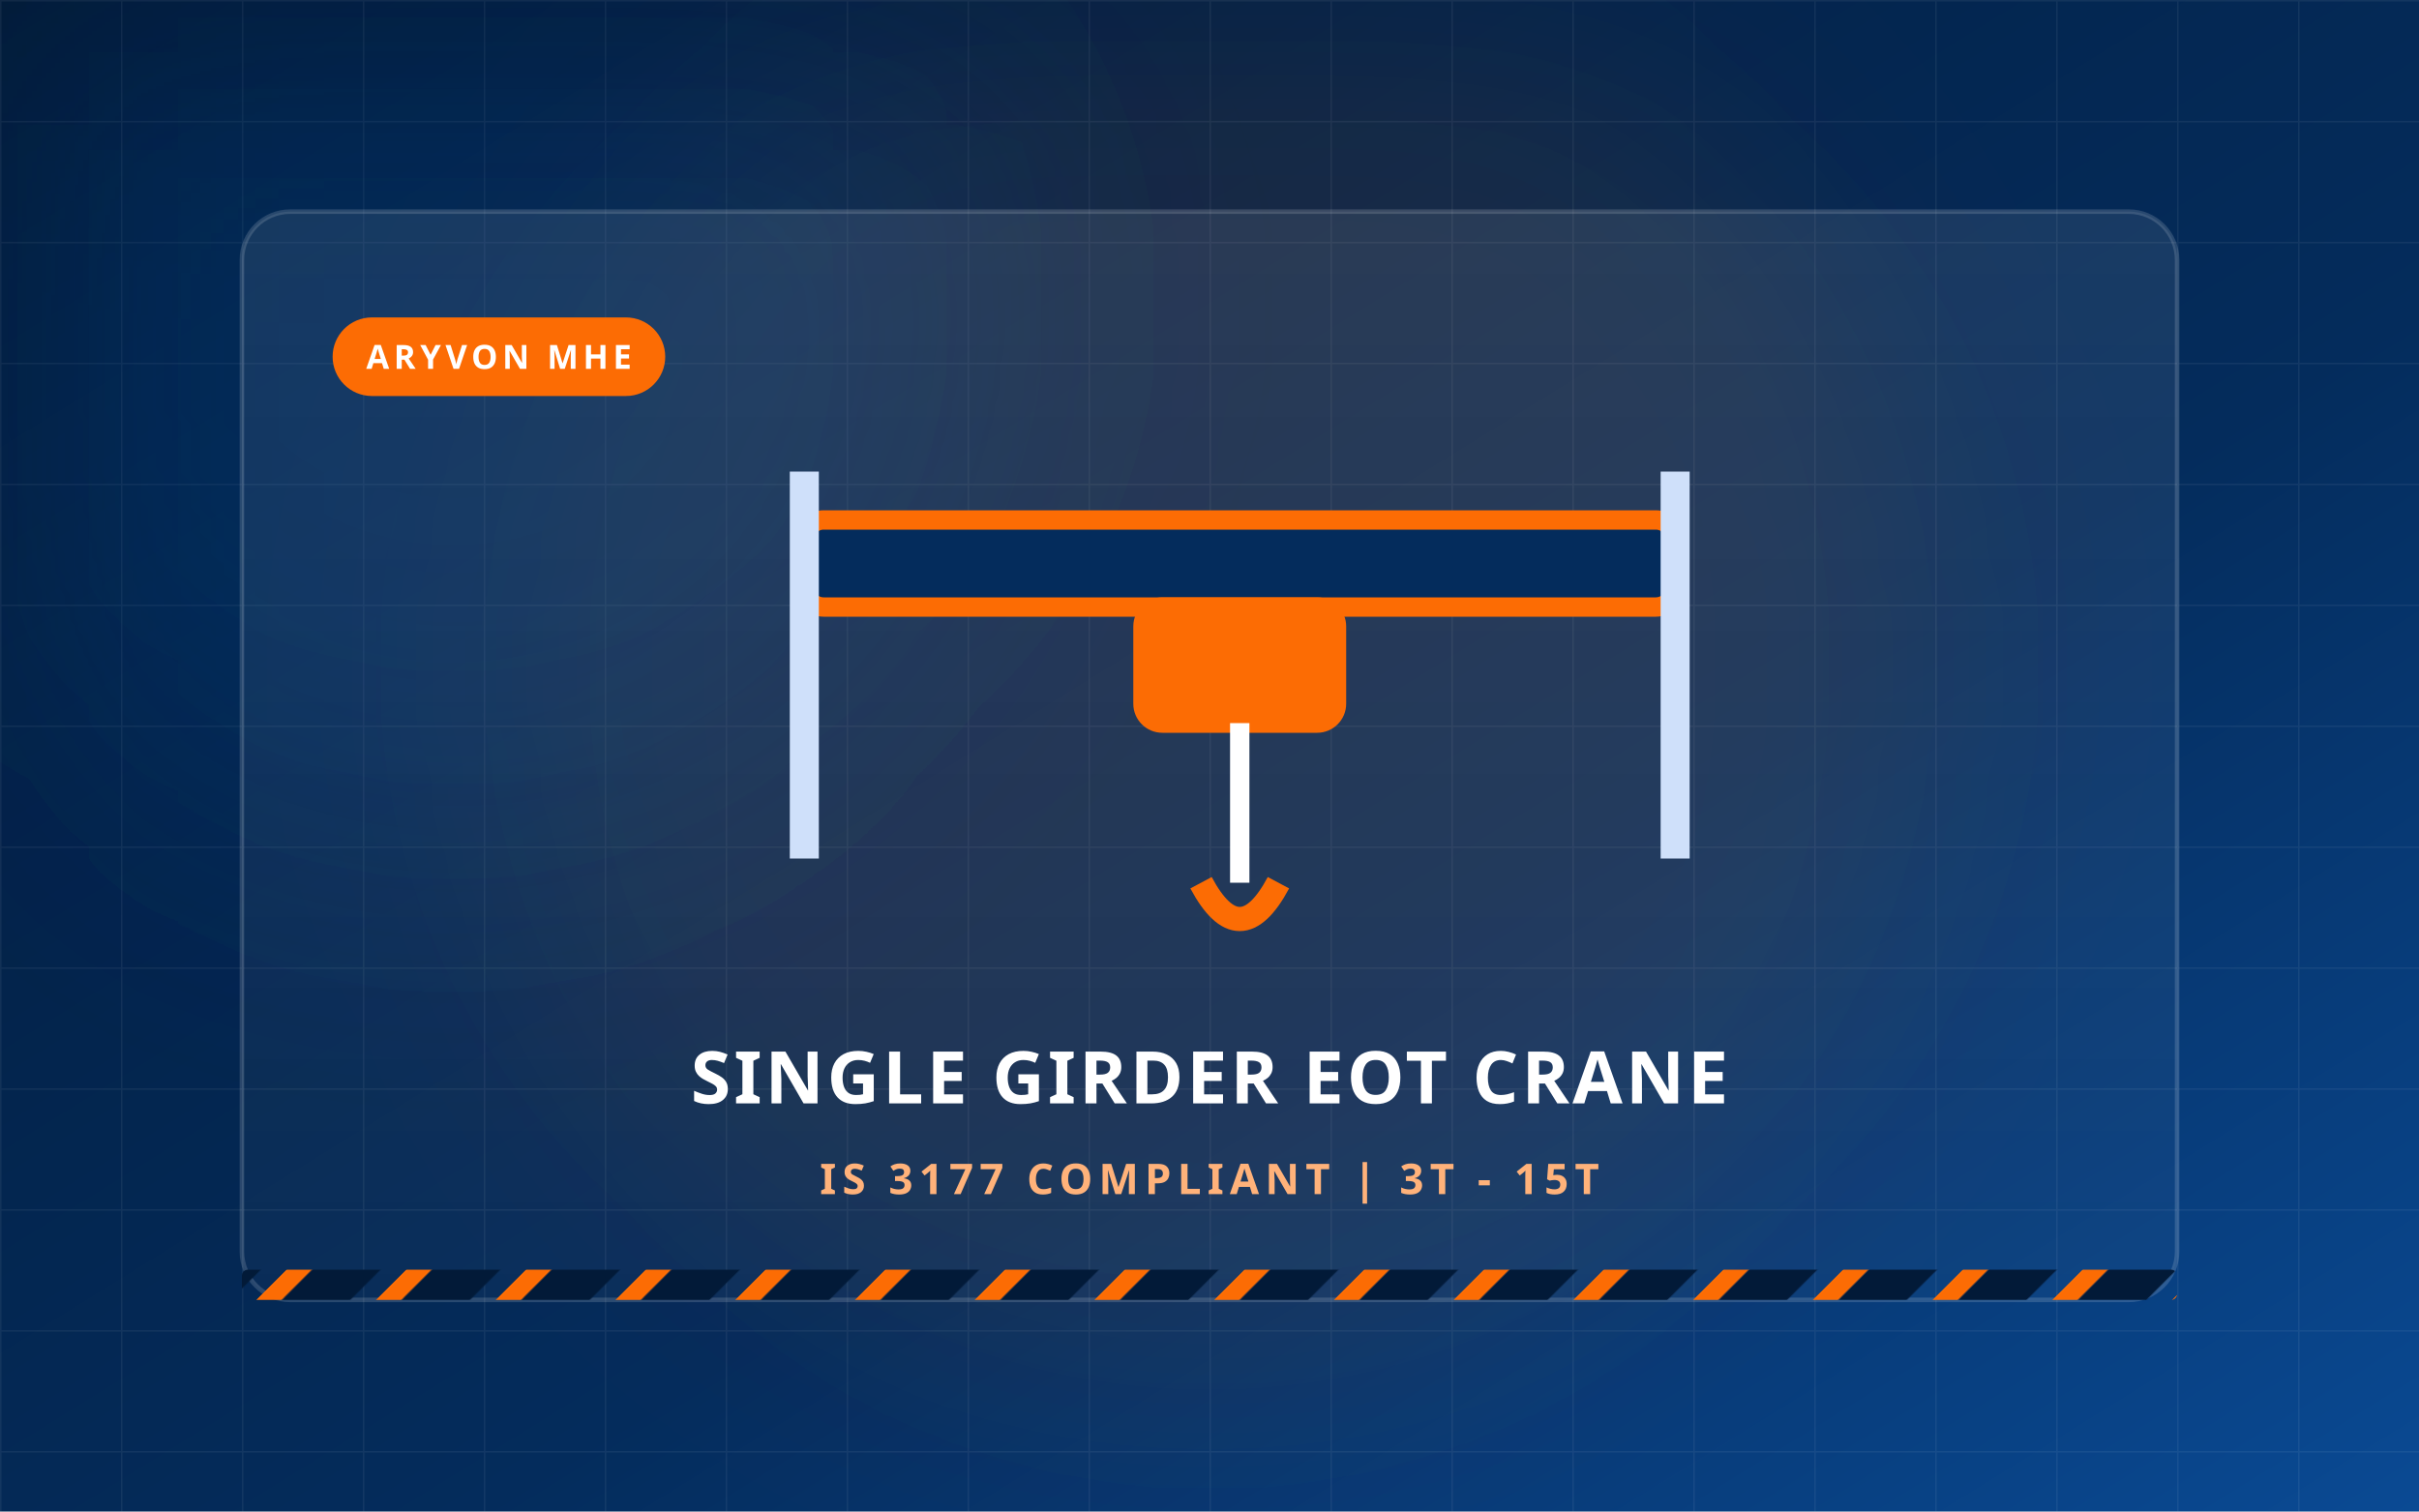
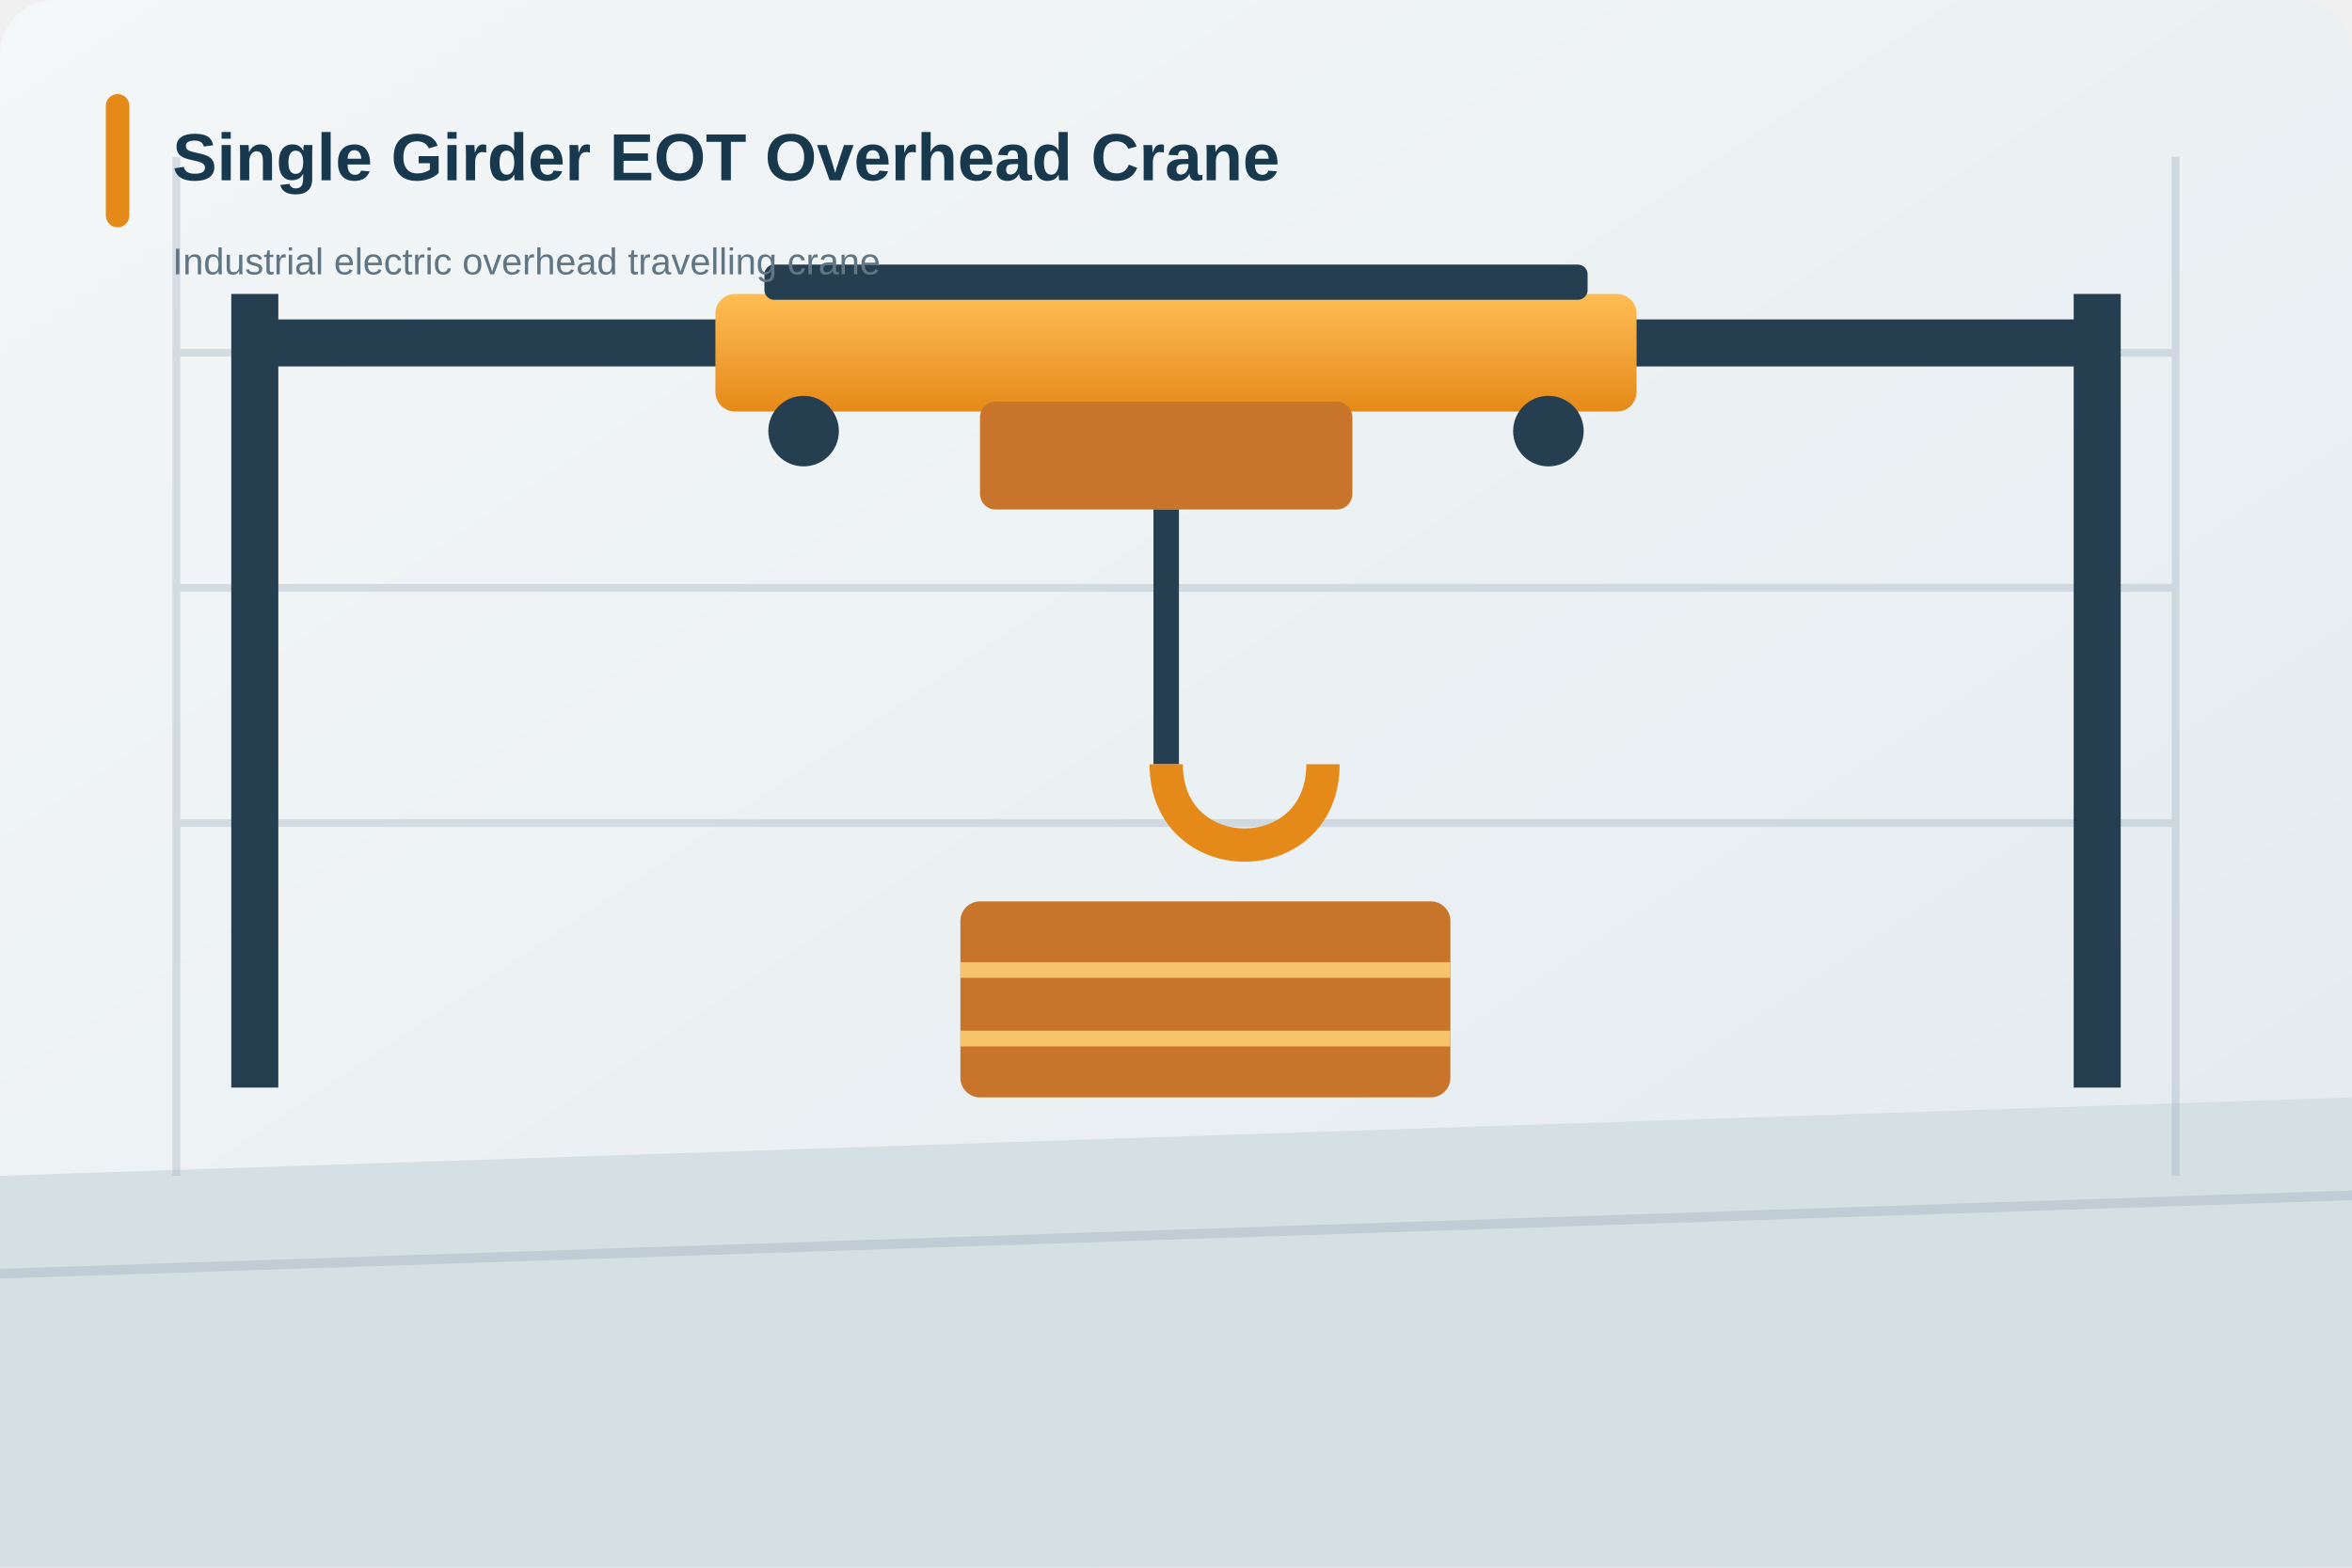
- <svg xmlns="http://www.w3.org/2000/svg" viewBox="0 0 800 500" width="800" height="500">
+ <svg xmlns="http://www.w3.org/2000/svg" viewBox="0 0 1200 800" role="img" aria-labelledby="title desc">
  <defs>
-     <linearGradient id="bgGrad" x1="0%" y1="0%" x2="100%" y2="100%">
-       <stop offset="0%" stop-color="#021a38" />
-       <stop offset="60%" stop-color="#042c5c" />
-       <stop offset="100%" stop-color="#0a4a94" />
+     <linearGradient id="bg" x1="0" y1="0" x2="1" y2="1">
+       <stop stop-color="#f4f7f8" />
+       <stop offset="1" stop-color="#e2eaee" />
    </linearGradient>
-     <linearGradient id="cardGrad" x1="0%" y1="0%" x2="0%" y2="100%">
-       <stop offset="0%" stop-color="rgba(255,255,255,0.08)" />
-       <stop offset="100%" stop-color="rgba(255,255,255,0.02)" />
+     <linearGradient id="orange" x1="0" y1="0" x2="0" y2="1">
+       <stop stop-color="#ffbd55" />
+       <stop offset="1" stop-color="#e58a19" />
    </linearGradient>
-     <pattern id="gridPat" width="40" height="40" patternUnits="userSpaceOnUse">
-       <path d="M 40 0 L 0 0 0 40" fill="none" stroke="rgba(255,255,255,0.06)" stroke-width="1" />
-     </pattern>
-     <pattern id="stripePat" width="28" height="28" patternTransform="rotate(45 0 0)" patternUnits="userSpaceOnUse">
-       <line x1="0" y1="0" x2="0" y2="28" stroke="#fc6c04" stroke-width="12" />
-       <line x1="14" y1="0" x2="14" y2="28" stroke="#021a38" stroke-width="16" />
-     </pattern>
  </defs>
-   <rect width="800" height="500" fill="url(#bgGrad)" />
-   <rect width="800" height="500" fill="url(#gridPat)" />
-   <circle cx="400" cy="220" r="240" fill="rgba(252, 108, 4, 0.08)" filter="blur(40px)" />
-   <circle cx="150" cy="100" r="180" fill="rgba(10, 74, 148, 0.25)" filter="blur(50px)" />
-   <rect x="80" y="70" width="640" height="360" rx="16" fill="url(#cardGrad)" stroke="rgba(255,255,255,0.15)" stroke-width="1.5" />
-   <g transform="translate(110, 105)">
-     <rect x="0" y="0" width="110" height="26" rx="13" fill="#fc6c04" />
-     <text x="55" y="17" fill="#ffffff" font-family="'Outfit', 'Segoe UI', sans-serif" font-size="11" font-weight="800" letter-spacing="1.5" text-anchor="middle">ARYVON MHE</text>
+   <rect width="1200" height="800" rx="28" fill="url(#bg)" />
+   <path d="M0 600 L1200 560 V800 H0Z" fill="#d5e0e5" />
+   <path d="M0 650 L1200 610" stroke="#c0cdd4" stroke-width="5" />
+   <g opacity=".35" stroke="#9eb0ba" stroke-width="4">
+     <path d="M90 80V600M1110 80V600M90 180H1110M90 300H1110M90 420H1110" />
  </g>
-   <g transform="translate(250, 140) scale(1.6)" stroke="#fc6c04" stroke-width="4" fill="none">
-     <rect x="10" y="20" width="180" height="18" rx="4" fill="#042c5c" stroke="#fc6c04" />
-     <line x1="10" y1="10" x2="10" y2="90" stroke="#cfe0fa" stroke-width="6" />
-     <line x1="190" y1="10" x2="190" y2="90" stroke="#cfe0fa" stroke-width="6" />
-     <rect x="80" y="38" width="40" height="24" rx="4" fill="#fc6c04" />
-     <line x1="100" y1="62" x2="100" y2="95" stroke="#ffffff" stroke-width="4" />
-     <path d="M92 95 Q100 110 108 95" stroke="#fc6c04" stroke-width="5" />
+   <g stroke="#263f50" stroke-width="24" fill="none">
+     <path d="M130 150V555M1070 150V555M130 175H1070" />
  </g>
-   <rect x="80" y="420" width="640" height="10" rx="2" fill="url(#stripePat)" />
-   <text x="400" y="365" fill="#ffffff" font-family="'Outfit', 'Segoe UI', sans-serif" font-size="24" font-weight="800" letter-spacing="1" text-anchor="middle">SINGLE GIRDER EOT CRANE</text>
-   <text x="400" y="395" fill="#ffb27a" font-family="'Segoe UI', sans-serif" font-size="14" font-weight="600" letter-spacing="2" text-anchor="middle">IS 3177 COMPLIANT | 3T - 15T</text>
+   <rect x="365" y="150" width="470" height="60" rx="10" fill="url(#orange)" />
+   <rect x="500" y="205" width="190" height="55" rx="8" fill="#c8752b" />
+   <path d="M595 260V390" stroke="#263f50" stroke-width="13" />
+   <path d="M595 390C595 445 675 445 675 390" fill="none" stroke="#e58a19" stroke-width="17" />
+   <rect x="490" y="460" width="250" height="100" rx="10" fill="#c8752b" />
+   <path d="M490 495H740M490 530H740" stroke="#f7c46b" stroke-width="8" />
+   <rect x="390" y="135" width="420" height="18" rx="5" fill="#263f50" />
+   <g fill="#263f50">
+     <circle cx="410" cy="220" r="18" />
+     <circle cx="790" cy="220" r="18" />
+   </g>
+   <rect x="54" y="48" width="12" height="68" rx="6" fill="#e58a19" />
+   <text x="88" y="92" font-family="Arial,Helvetica,sans-serif" font-size="34" font-weight="700" fill="#18384d">Single Girder EOT Overhead Crane</text>
+   <text x="88" y="140" font-family="Arial,Helvetica,sans-serif" font-size="19" fill="#607684">Industrial electric overhead travelling crane</text>
</svg>
